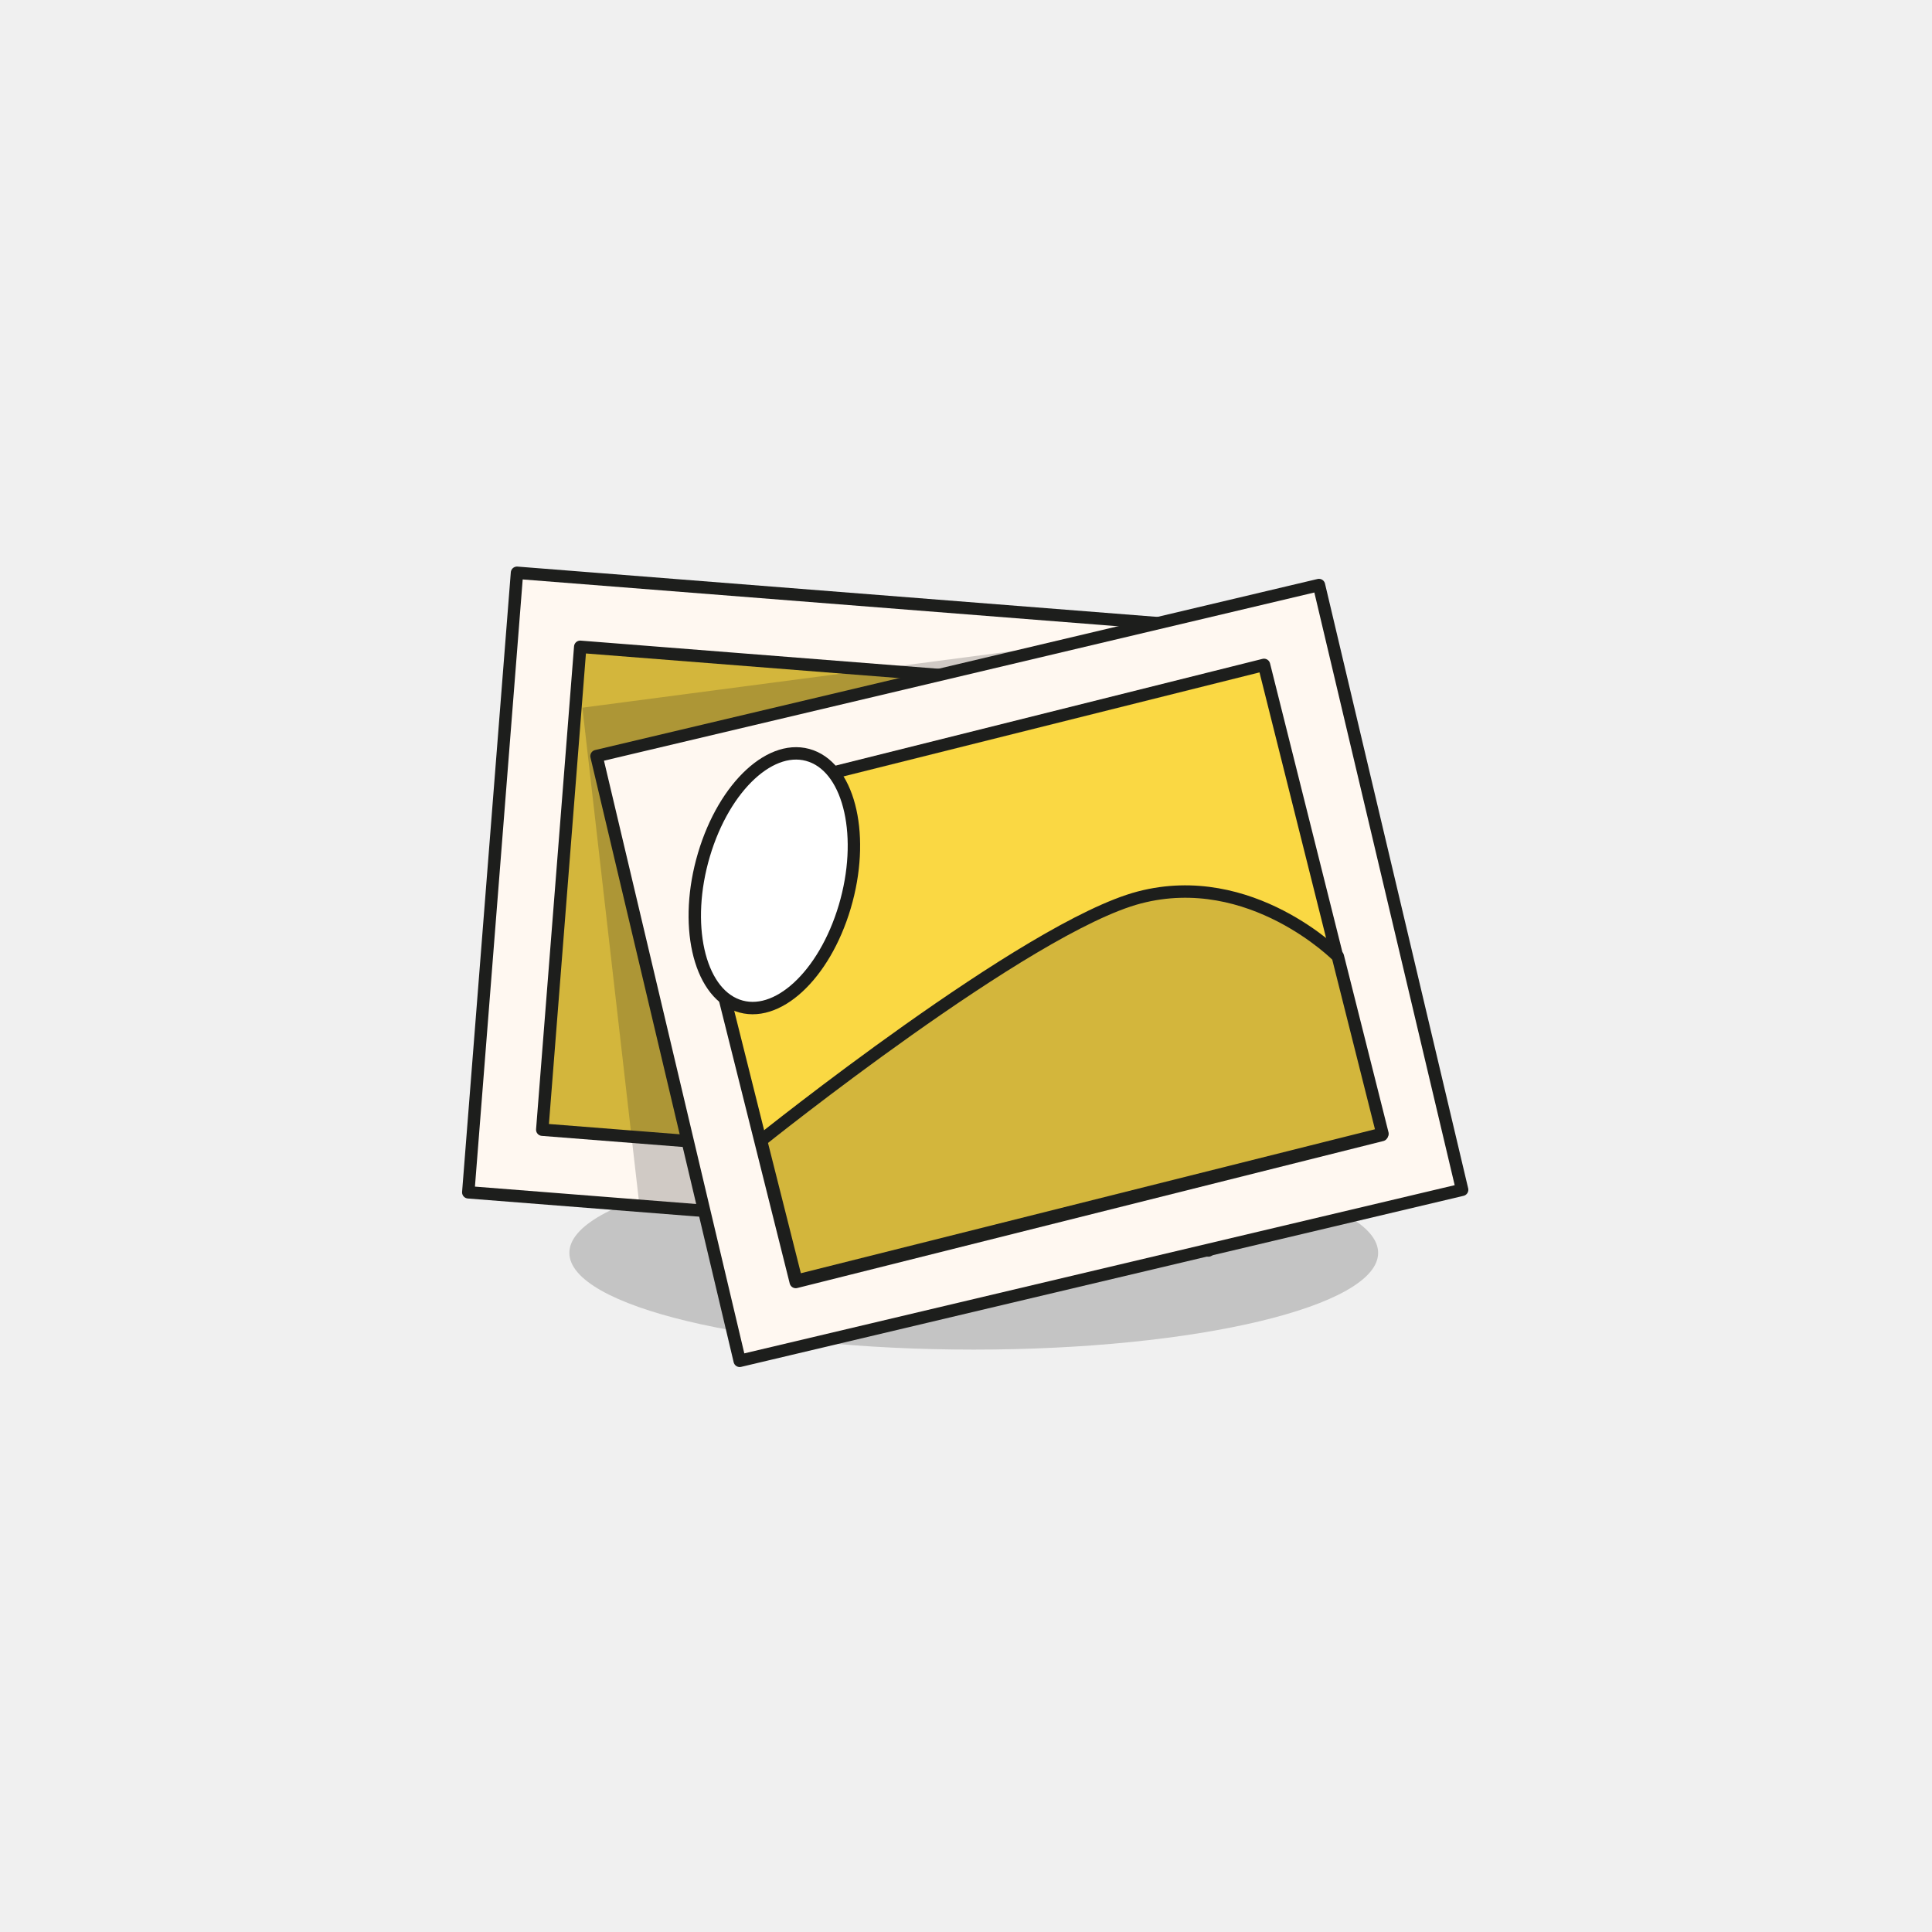
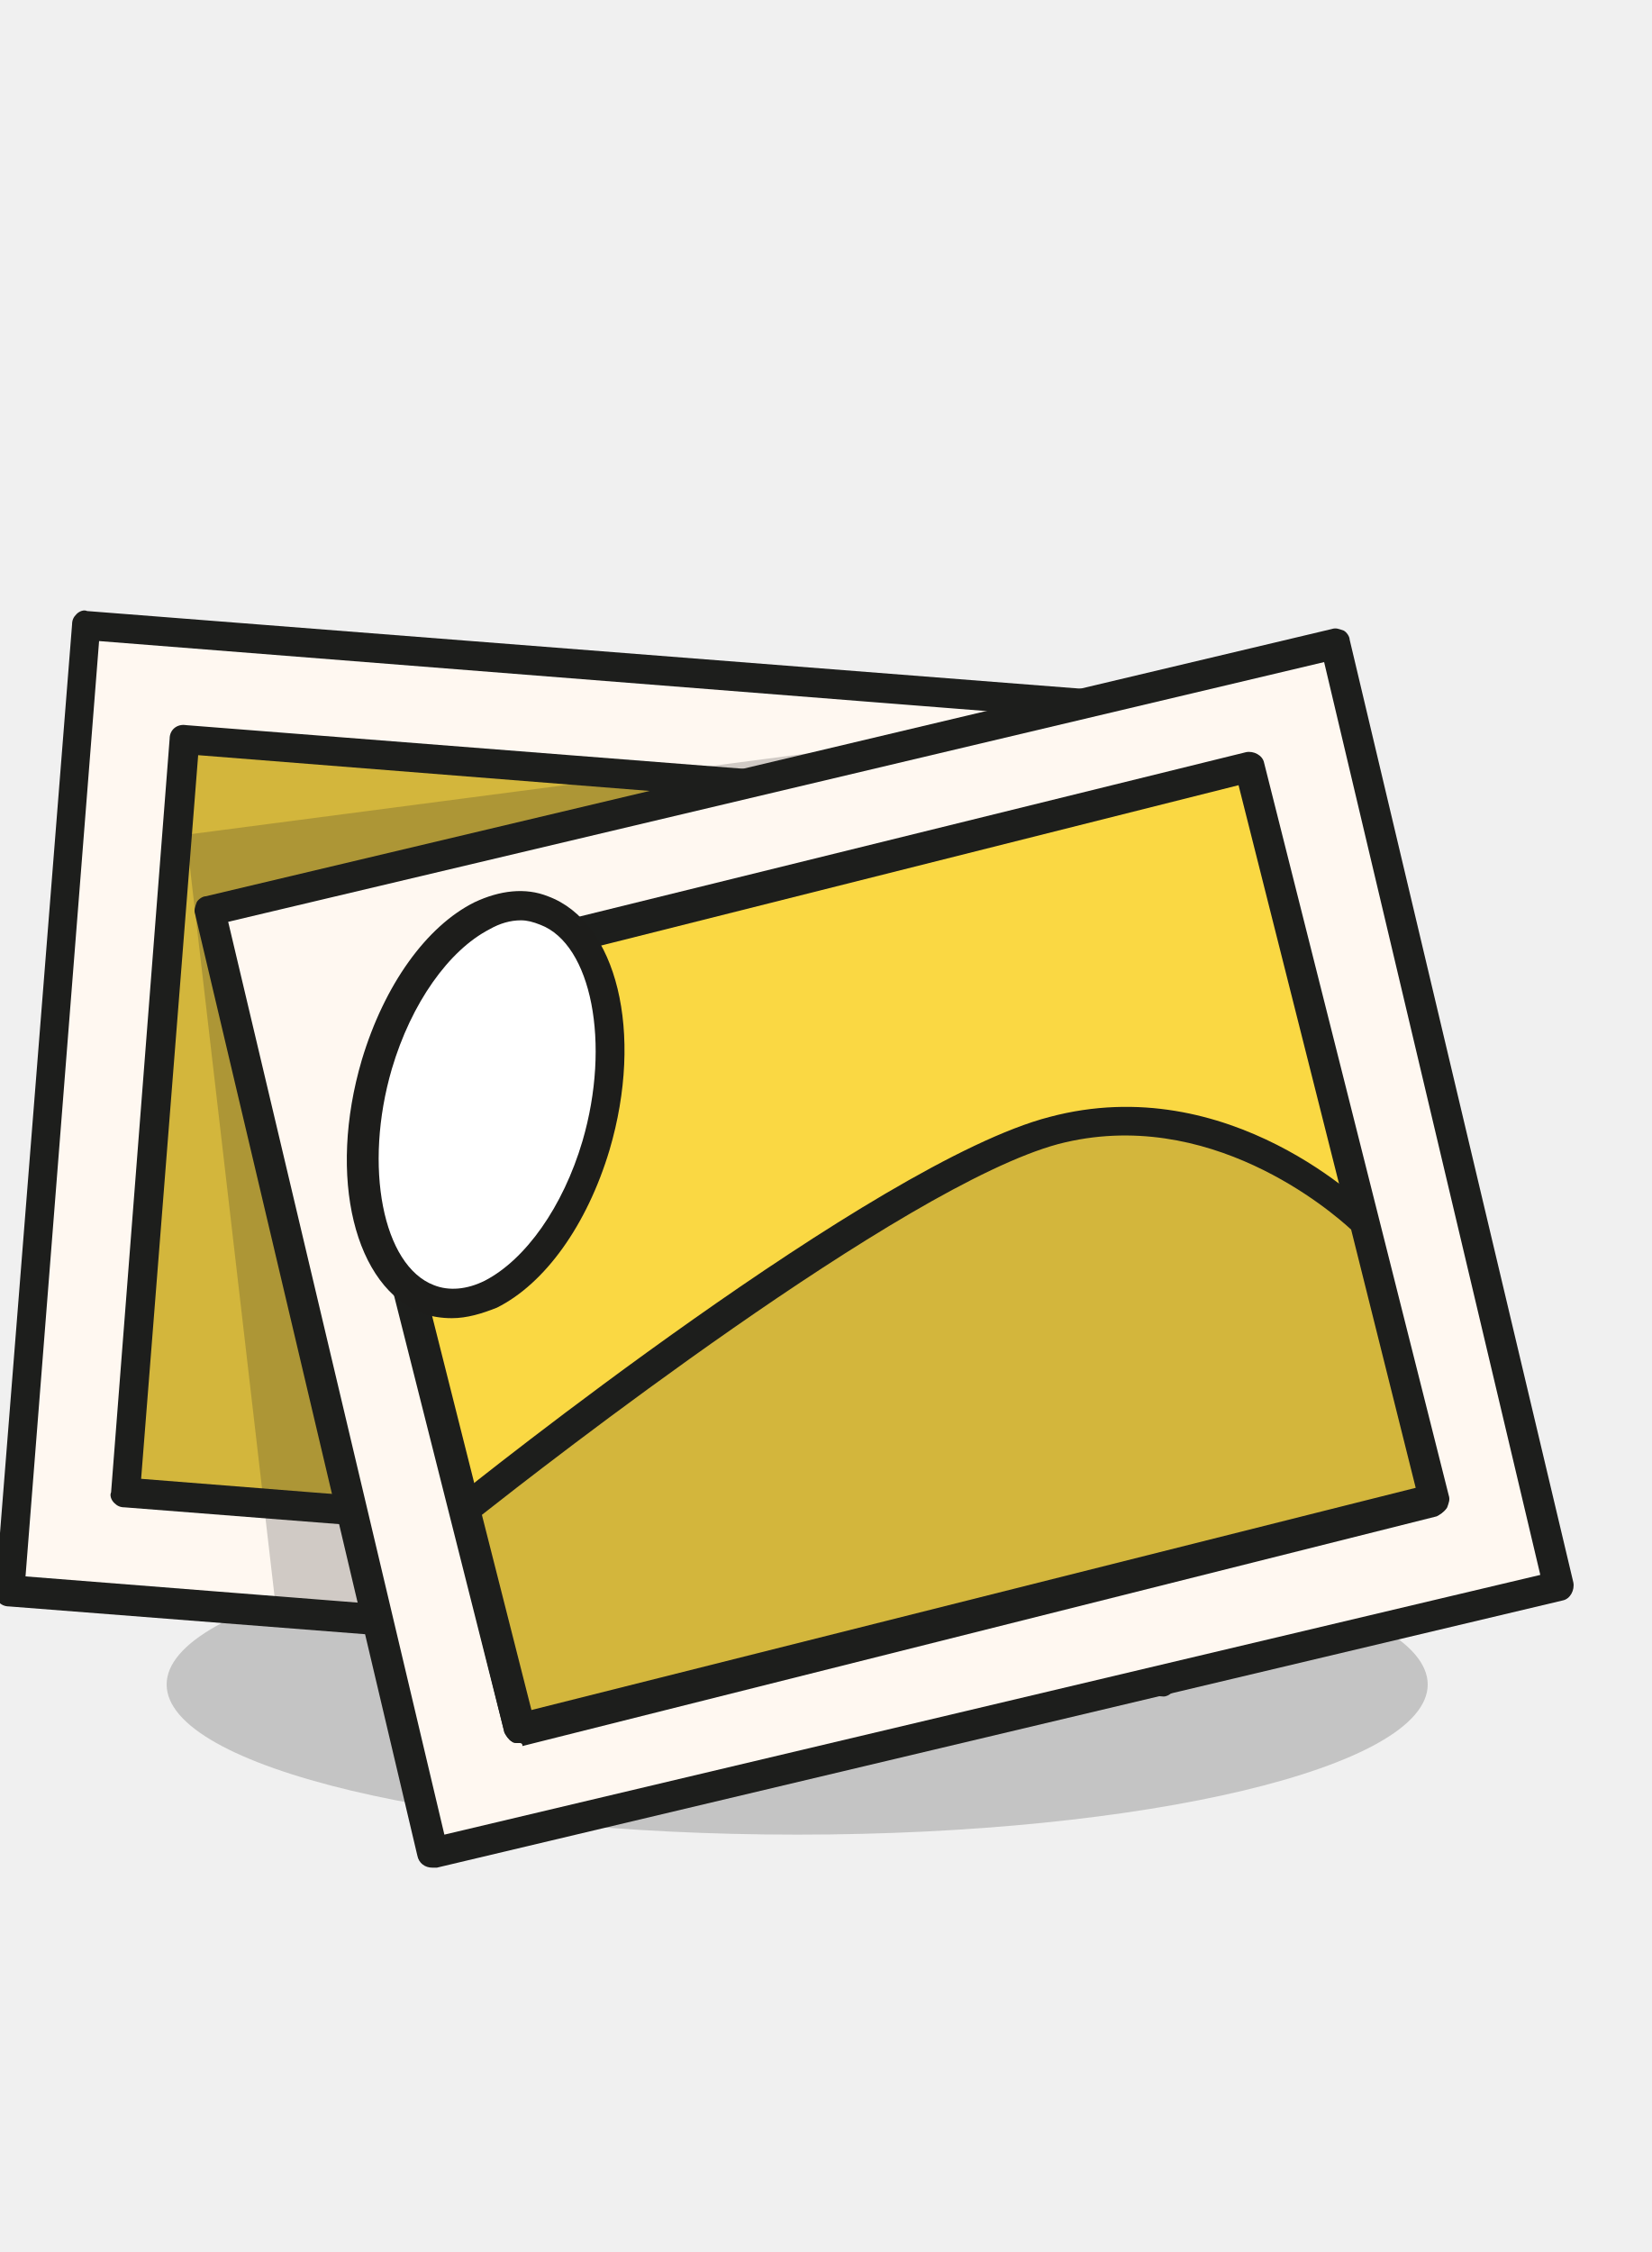
- <svg xmlns="http://www.w3.org/2000/svg" version="1.1" id="Capa_1" x="0px" y="0px" viewBox="0 0 311.5 311.5" style="enable-background:new 0 0 311.5 311.5;" xml:space="preserve">
+ <svg xmlns="http://www.w3.org/2000/svg" version="1.1" id="Capa_1" x="0px" y="0px" viewBox="0 0 110 150" style="enable-background:new 0 0 110 150;" xml:space="preserve">
  <style type="text/css">
- 	.st0{enable-background:new    ;}
- 	.st1{clip-path:url(#SVGID_2_);enable-background:new    ;}
- 	.st2{fill:#131412;}
- 	.st3{fill:#131312;}
- 	.st4{fill:#121311;}
- 	.st5{fill:#D3B63C;stroke:#1D1E1C;stroke-width:2;stroke-linecap:round;stroke-linejoin:round;stroke-miterlimit:10;}
- 	.st6{fill:#E84E42;stroke:#1D1E1C;stroke-width:2;stroke-linecap:round;stroke-linejoin:round;stroke-miterlimit:10;}
- 	.st7{fill:#1D1D1B;stroke:#1D1D1B;stroke-width:1.5;stroke-linecap:round;stroke-linejoin:round;stroke-miterlimit:10;}
- 	.st8{fill:#BBBABA;stroke:#1D1D1B;stroke-width:1.5;stroke-linecap:square;stroke-miterlimit:10;}
- 	.st9{opacity:0.2;fill:#1D1D1B;}
- 	.st10{opacity:0.21;fill:#1D1E1C;}
- 	.st11{fill:#D3B63C;stroke:#1D1E1C;stroke-width:1.5;stroke-linecap:round;stroke-linejoin:round;stroke-miterlimit:10;}
- 	.st12{fill:#FAD843;stroke:#1D1E1C;stroke-width:1.5;stroke-linecap:round;stroke-linejoin:round;stroke-miterlimit:10;}
- 	.st13{fill:#E84E42;stroke:#1D1E1C;stroke-width:1.5;stroke-linecap:round;stroke-linejoin:round;stroke-miterlimit:10;}
- 	.st14{fill:#FFFFFF;stroke:#1D1D1B;stroke-width:1.5;stroke-miterlimit:10;}
- 	.st15{fill:#FAD843;stroke:#1D1E1C;stroke-width:2;stroke-linecap:round;stroke-linejoin:round;stroke-miterlimit:10;}
- 	.st16{fill:#FFFFFF;stroke:#1D1D1B;stroke-width:2;stroke-miterlimit:10;}
- 	.st17{opacity:0.2;}
- 	.st18{fill:#1D1D1B;}
- 	.st19{fill:none;stroke:#1D1E1C;stroke-width:1.5;stroke-miterlimit:10;}
- 	.st20{fill:#1D1E1C;stroke:#1D1E1C;stroke-width:1.5;stroke-linecap:round;stroke-linejoin:round;stroke-miterlimit:10;}
- 	.st21{fill:#4AC0EE;stroke:#1D1E1C;stroke-width:1.5;stroke-linecap:round;stroke-linejoin:round;stroke-miterlimit:10;}
- 	.st22{opacity:0.21;}
- 	.st23{fill:#1D1E1C;}
- 	.st24{fill:#4AC0EE;stroke:#1D1E1C;stroke-width:2;stroke-linecap:round;stroke-linejoin:round;stroke-miterlimit:10;}
- 	.st25{fill:#FFF8F1;stroke:#1D1E1C;stroke-width:2;stroke-linecap:round;stroke-linejoin:round;stroke-miterlimit:10;}
- 	.st26{fill:#65C1BE;stroke:#000000;stroke-width:1.5;stroke-linecap:round;stroke-linejoin:round;stroke-miterlimit:10;}
- 	.st27{fill:#FFFFFF;stroke:#1D1D1B;stroke-width:1.5;stroke-linecap:round;stroke-linejoin:round;stroke-miterlimit:10;}
- 	.st28{fill:#ADADA6;stroke:#1D1D1B;stroke-width:1.5;stroke-linecap:round;stroke-linejoin:round;stroke-miterlimit:10;}
- 	.st29{fill:#8F8D8E;stroke:#1D1D1B;stroke-width:1.5;stroke-linecap:round;stroke-linejoin:round;stroke-miterlimit:10;}
- 	.st30{fill:#DADAD2;stroke:#1D1D1B;stroke-width:1.5;stroke-linecap:round;stroke-linejoin:round;stroke-miterlimit:10;}
- 	.st31{fill:#65C1BE;stroke:#000000;stroke-width:1.5;stroke-miterlimit:10;}
- 	.st32{fill:#549E9A;stroke:#000000;stroke-width:1.5;stroke-miterlimit:10;}
- 	.st33{fill:#FFFFFF;}
- 	.st34{fill:#65C1BE;stroke:#000000;stroke-width:2;stroke-miterlimit:10;}
- 	.st35{fill:#549E9A;stroke:#000000;stroke-width:2;stroke-miterlimit:10;}
- 	.st36{fill:#65C1BE;stroke:#000000;stroke-width:2;stroke-linecap:round;stroke-linejoin:round;stroke-miterlimit:10;}
- 	.st37{clip-path:url(#SVGID_4_);}
- 	.st38{fill:#DADAD2;stroke:#1D1D1B;stroke-width:1.5;stroke-miterlimit:10;}
- 	.st39{fill:#77C6C7;stroke:#1D1D1B;stroke-width:1.5;stroke-linecap:round;stroke-linejoin:round;stroke-miterlimit:10;}
- 	.st40{fill:none;stroke:#000000;stroke-width:1.5;stroke-miterlimit:10;}
- 	.st41{fill:#F0F0F0;stroke:#1D1E1C;stroke-width:1.5;stroke-miterlimit:10;}
- 	.st42{clip-path:url(#SVGID_6_);}
- 	.st43{fill:#DADAD2;stroke:#1D1D1B;stroke-width:2;stroke-miterlimit:10;}
- 	.st44{fill:none;stroke:#1D1E1C;stroke-width:2;stroke-miterlimit:10;}
- 	.st45{fill:#77C6C7;stroke:#1D1D1B;stroke-width:2;stroke-linecap:round;stroke-linejoin:round;stroke-miterlimit:10;}
- 	.st46{fill:#DADAD2;stroke:#1D1D1B;stroke-width:2;stroke-linecap:round;stroke-linejoin:round;stroke-miterlimit:10;}
- 	.st47{fill:none;stroke:#000000;stroke-width:2;stroke-miterlimit:10;}
- 	.st48{fill:#F0F0F0;stroke:#1D1E1C;stroke-width:2;stroke-miterlimit:10;}
- 	.st49{clip-path:url(#SVGID_8_);}
- 	.st50{clip-path:url(#SVGID_10_);}
- 	.st51{fill:#DBBD3E;stroke:#1D1E1C;stroke-width:1.5;stroke-miterlimit:10;}
- 	.st52{opacity:0.23;}
- 	.st53{fill:#FAD844;stroke:#1D1E1C;stroke-width:1.5;stroke-miterlimit:10;}
- 	.st54{fill:#FFFFFF;stroke:#1D1D1B;stroke-width:2;stroke-linecap:round;stroke-linejoin:round;stroke-miterlimit:10;}
- 	.st55{fill:none;stroke:#1D1D1B;stroke-width:1.5;stroke-linecap:round;stroke-linejoin:round;stroke-miterlimit:10;}
- 	.st56{fill:none;stroke:#1D1D1B;stroke-width:2;stroke-linecap:round;stroke-linejoin:round;stroke-miterlimit:10;}
- 	.st57{fill:#333333;stroke:#1D1D1B;stroke-width:1.5;stroke-linecap:square;stroke-miterlimit:10;}
- 	.st58{fill:#1D1D1B;stroke:#1D1D1B;stroke-width:2;stroke-linecap:round;stroke-linejoin:round;stroke-miterlimit:10;}
- 	.st59{fill:#BBBABA;stroke:#1D1D1B;stroke-width:2;stroke-linecap:square;stroke-miterlimit:10;}
- 	.st60{fill:#333333;stroke:#1D1D1B;stroke-width:2;stroke-linecap:square;stroke-miterlimit:10;}
+ 	.st0{fill:#1D1D1B;stroke:#1D1D1B;stroke-width:2;stroke-linecap:round;stroke-linejoin:round;stroke-miterlimit:10;}
+ 	.st1{fill:#BBBABA;stroke:#1D1D1B;stroke-width:2;stroke-linecap:square;stroke-miterlimit:10;}
+ 	.st2{fill:#FFFFFF;stroke:#1D1D1B;stroke-width:2;stroke-miterlimit:10;}
+ 	.st3{fill:#1D1D1B;}
+ 	.st4{fill:#333333;stroke:#1D1D1B;stroke-width:2;stroke-linecap:square;stroke-miterlimit:10;}
+ 	.st5{opacity:0.2;fill:#1D1D1B;}
+ 	.st6{enable-background:new    ;}
+ 	.st7{clip-path:url(#SVGID_2_);enable-background:new    ;}
+ 	.st8{fill:#131412;}
+ 	.st9{fill:#131312;}
+ 	.st10{fill:#121311;}
+ 	.st11{fill:#D3B63C;stroke:#1D1E1C;stroke-width:2;stroke-linecap:round;stroke-linejoin:round;stroke-miterlimit:10;}
+ 	.st12{fill:#E84E42;stroke:#1D1E1C;stroke-width:2;stroke-linecap:round;stroke-linejoin:round;stroke-miterlimit:10;}
+ 	.st13{fill:#1D1D1B;stroke:#1D1D1B;stroke-width:1.5;stroke-linecap:round;stroke-linejoin:round;stroke-miterlimit:10;}
+ 	.st14{fill:#BBBABA;stroke:#1D1D1B;stroke-width:1.5;stroke-linecap:square;stroke-miterlimit:10;}
+ 	.st15{opacity:0.21;fill:#1D1E1C;}
+ 	.st16{fill:#D3B63C;stroke:#1D1E1C;stroke-width:1.5;stroke-linecap:round;stroke-linejoin:round;stroke-miterlimit:10;}
+ 	.st17{fill:#FAD843;stroke:#1D1E1C;stroke-width:1.5;stroke-linecap:round;stroke-linejoin:round;stroke-miterlimit:10;}
+ 	.st18{fill:#E84E42;stroke:#1D1E1C;stroke-width:1.5;stroke-linecap:round;stroke-linejoin:round;stroke-miterlimit:10;}
+ 	.st19{fill:#FFFFFF;stroke:#1D1D1B;stroke-width:1.5;stroke-miterlimit:10;}
+ 	.st20{fill:#FAD843;stroke:#1D1E1C;stroke-width:2;stroke-linecap:round;stroke-linejoin:round;stroke-miterlimit:10;}
+ 	.st21{opacity:0.2;}
+ 	.st22{fill:none;stroke:#1D1E1C;stroke-width:1.5;stroke-miterlimit:10;}
+ 	.st23{fill:#1D1E1C;stroke:#1D1E1C;stroke-width:1.5;stroke-linecap:round;stroke-linejoin:round;stroke-miterlimit:10;}
+ 	.st24{fill:#4AC0EE;stroke:#1D1E1C;stroke-width:1.5;stroke-linecap:round;stroke-linejoin:round;stroke-miterlimit:10;}
+ 	.st25{opacity:0.21;}
+ 	.st26{fill:#1D1E1C;}
+ 	.st27{fill:#4AC0EE;stroke:#1D1E1C;stroke-width:2;stroke-linecap:round;stroke-linejoin:round;stroke-miterlimit:10;}
+ 	.st28{fill:#FFF8F1;stroke:#1D1E1C;stroke-width:2;stroke-linecap:round;stroke-linejoin:round;stroke-miterlimit:10;}
+ 	.st29{fill:#65C1BE;stroke:#000000;stroke-width:1.5;stroke-linecap:round;stroke-linejoin:round;stroke-miterlimit:10;}
+ 	.st30{fill:#FFFFFF;stroke:#1D1D1B;stroke-width:1.5;stroke-linecap:round;stroke-linejoin:round;stroke-miterlimit:10;}
+ 	.st31{fill:#ADADA6;stroke:#1D1D1B;stroke-width:1.5;stroke-linecap:round;stroke-linejoin:round;stroke-miterlimit:10;}
+ 	.st32{fill:#8F8D8E;stroke:#1D1D1B;stroke-width:1.5;stroke-linecap:round;stroke-linejoin:round;stroke-miterlimit:10;}
+ 	.st33{fill:#DADAD2;stroke:#1D1D1B;stroke-width:1.5;stroke-linecap:round;stroke-linejoin:round;stroke-miterlimit:10;}
+ 	.st34{fill:#65C1BE;stroke:#000000;stroke-width:1.5;stroke-miterlimit:10;}
+ 	.st35{fill:#549E9A;stroke:#000000;stroke-width:1.5;stroke-miterlimit:10;}
+ 	.st36{fill:#FFFFFF;}
+ 	.st37{fill:#65C1BE;stroke:#000000;stroke-width:2;stroke-miterlimit:10;}
+ 	.st38{fill:#549E9A;stroke:#000000;stroke-width:2;stroke-miterlimit:10;}
+ 	.st39{fill:#65C1BE;stroke:#000000;stroke-width:2;stroke-linecap:round;stroke-linejoin:round;stroke-miterlimit:10;}
+ 	.st40{clip-path:url(#SVGID_4_);}
+ 	.st41{fill:#DADAD2;stroke:#1D1D1B;stroke-width:1.5;stroke-miterlimit:10;}
+ 	.st42{fill:#77C6C7;stroke:#1D1D1B;stroke-width:1.5;stroke-linecap:round;stroke-linejoin:round;stroke-miterlimit:10;}
+ 	.st43{fill:none;stroke:#000000;stroke-width:1.5;stroke-miterlimit:10;}
+ 	.st44{fill:#F0F0F0;stroke:#1D1E1C;stroke-width:1.5;stroke-miterlimit:10;}
+ 	.st45{clip-path:url(#SVGID_6_);}
+ 	.st46{fill:#DADAD2;stroke:#1D1D1B;stroke-width:2;stroke-miterlimit:10;}
+ 	.st47{fill:none;stroke:#1D1E1C;stroke-width:2;stroke-miterlimit:10;}
+ 	.st48{fill:#77C6C7;stroke:#1D1D1B;stroke-width:2;stroke-linecap:round;stroke-linejoin:round;stroke-miterlimit:10;}
+ 	.st49{fill:#DADAD2;stroke:#1D1D1B;stroke-width:2;stroke-linecap:round;stroke-linejoin:round;stroke-miterlimit:10;}
+ 	.st50{fill:none;stroke:#000000;stroke-width:2;stroke-miterlimit:10;}
+ 	.st51{fill:#F0F0F0;stroke:#1D1E1C;stroke-width:2;stroke-miterlimit:10;}
+ 	.st52{clip-path:url(#SVGID_8_);}
+ 	.st53{clip-path:url(#SVGID_10_);}
+ 	.st54{fill:#DBBD3E;stroke:#1D1E1C;stroke-width:1.5;stroke-miterlimit:10;}
+ 	.st55{opacity:0.23;}
+ 	.st56{fill:#FAD844;stroke:#1D1E1C;stroke-width:1.5;stroke-miterlimit:10;}
+ 	.st57{fill:#FFFFFF;stroke:#1D1D1B;stroke-width:2;stroke-linecap:round;stroke-linejoin:round;stroke-miterlimit:10;}
+ 	.st58{fill:none;stroke:#1D1D1B;stroke-width:1.5;stroke-linecap:round;stroke-linejoin:round;stroke-miterlimit:10;}
+ 	.st59{fill:none;stroke:#1D1D1B;stroke-width:2;stroke-linecap:round;stroke-linejoin:round;stroke-miterlimit:10;}
+ 	.st60{fill:#333333;stroke:#1D1D1B;stroke-width:1.5;stroke-linecap:square;stroke-miterlimit:10;}
	.st61{fill:#FFFFFF;stroke:#1D1D1B;stroke-width:1.55;stroke-miterlimit:10;}
	.st62{fill:#DBBD3E;stroke:#1D1E1C;stroke-width:2;stroke-miterlimit:10;}
	.st63{fill:#FAD844;stroke:#1D1E1C;stroke-width:2;stroke-miterlimit:10;}
	.st64{fill:none;stroke:#1D1E1C;stroke-width:1.5;stroke-linecap:round;stroke-linejoin:round;stroke-miterlimit:10;}
	.st65{fill:none;stroke:#1D1E1C;stroke-width:2;stroke-linecap:round;stroke-linejoin:round;stroke-miterlimit:10;}
	.st66{fill:url(#);}
	.st67{fill:#FFFFFF;stroke:#1D1E1C;stroke-width:1.5;stroke-linecap:round;stroke-linejoin:round;stroke-miterlimit:10;}
	.st68{fill:#CC413A;stroke:#1D1E1C;stroke-width:1.5;stroke-linecap:round;stroke-linejoin:round;stroke-miterlimit:10;}
	.st69{opacity:0.26;fill:#1D1E1C;}
	.st70{fill:#EEEEEE;stroke:#1D1E1C;stroke-width:1.5;stroke-miterlimit:10;}
	.st71{fill:#1D1E1C;stroke:#1D1E1C;stroke-width:1.5;stroke-miterlimit:10;}
	.st72{fill:#C1C1BF;stroke:#1D1D1B;stroke-width:1.5;stroke-linecap:round;stroke-linejoin:round;stroke-miterlimit:10;}
	.st73{fill:#AFAFA8;stroke:#1D1D1B;stroke-width:1.5;stroke-linecap:round;stroke-linejoin:round;stroke-miterlimit:10;}
	.st74{fill:#C1C1BF;}
	.st75{fill:#1D1E1C;stroke:#1D1E1C;stroke-width:2;stroke-linecap:round;stroke-linejoin:round;stroke-miterlimit:10;}
	.st76{fill:#549E9A;stroke:#000000;stroke-width:2;stroke-linecap:round;stroke-linejoin:round;stroke-miterlimit:10;}
	.st77{fill:#ADADA6;stroke:#1D1D1B;stroke-width:2;stroke-linecap:round;stroke-linejoin:round;stroke-miterlimit:10;}
	.st78{fill:#8F8D8E;stroke:#1D1D1B;stroke-width:2;stroke-linecap:round;stroke-linejoin:round;stroke-miterlimit:10;}
	.st79{clip-path:url(#SVGID_12_);enable-background:new    ;}
	.st80{fill:#0F0F0E;}
	.st81{clip-path:url(#SVGID_14_);enable-background:new    ;}
	.st82{fill:#111110;}
	.st83{fill:#10100F;}
	.st84{fill:#484747;}
	.st85{clip-path:url(#SVGID_16_);enable-background:new    ;}
	.st86{fill:#4A494A;}
	.st87{fill:#151513;}
	.st88{clip-path:url(#SVGID_18_);enable-background:new    ;}
	.st89{fill:#121211;}
	.st90{fill:#131311;}
	.st91{clip-path:url(#SVGID_20_);enable-background:new    ;}
	.st92{clip-path:url(#SVGID_22_);enable-background:new    ;}
	.st93{clip-path:url(#SVGID_24_);enable-background:new    ;}
	.st94{fill:#656465;}
	.st95{clip-path:url(#SVGID_26_);enable-background:new    ;}
	.st96{fill:#595758;}
	.st97{fill:#5C5A5B;}
	.st98{fill:#5E5D5E;}
	.st99{clip-path:url(#SVGID_28_);enable-background:new    ;}
	.st100{fill:#565555;}
	.st101{fill:#535252;}
	.st102{fill:#504F50;}
	.st103{fill:#4D4C4D;}
	.st104{clip-path:url(#SVGID_30_);enable-background:new    ;}
	.st105{clip-path:url(#SVGID_32_);enable-background:new    ;}
	.st106{clip-path:url(#SVGID_34_);enable-background:new    ;}
	.st107{clip-path:url(#SVGID_36_);enable-background:new    ;}
	.st108{fill:#484748;}
	.st109{clip-path:url(#SVGID_38_);enable-background:new    ;}
	.st110{clip-path:url(#SVGID_40_);enable-background:new    ;}
	.st111{clip-path:url(#SVGID_42_);enable-background:new    ;}
	.st112{clip-path:url(#SVGID_44_);enable-background:new    ;}
	.st113{clip-path:url(#SVGID_46_);enable-background:new    ;}
	.st114{clip-path:url(#SVGID_48_);enable-background:new    ;}
	.st115{clip-path:url(#SVGID_50_);enable-background:new    ;}
	.st116{clip-path:url(#SVGID_52_);enable-background:new    ;}
	.st117{clip-path:url(#SVGID_54_);enable-background:new    ;}
	.st118{clip-path:url(#SVGID_56_);enable-background:new    ;}
	.st119{clip-path:url(#SVGID_58_);enable-background:new    ;}
	.st120{clip-path:url(#SVGID_60_);enable-background:new    ;}
	.st121{clip-path:url(#SVGID_62_);enable-background:new    ;}
	.st122{clip-path:url(#SVGID_64_);enable-background:new    ;}
	.st123{clip-path:url(#SVGID_66_);enable-background:new    ;}
	.st124{clip-path:url(#SVGID_68_);enable-background:new    ;}
	.st125{fill:#595859;}
	.st126{clip-path:url(#SVGID_70_);enable-background:new    ;}
	.st127{clip-path:url(#SVGID_72_);enable-background:new    ;}
	.st128{clip-path:url(#SVGID_74_);enable-background:new    ;}
	.st129{fill:#585758;}
	.st130{clip-path:url(#SVGID_76_);enable-background:new    ;}
	.st131{clip-path:url(#SVGID_78_);enable-background:new    ;}
	.st132{clip-path:url(#SVGID_80_);enable-background:new    ;}
	.st133{clip-path:url(#SVGID_82_);enable-background:new    ;}
	.st134{clip-path:url(#SVGID_84_);enable-background:new    ;}
	.st135{clip-path:url(#SVGID_86_);enable-background:new    ;}
	.st136{clip-path:url(#SVGID_88_);enable-background:new    ;}
	.st137{clip-path:url(#SVGID_90_);enable-background:new    ;}
	.st138{clip-path:url(#SVGID_92_);enable-background:new    ;}
	.st139{clip-path:url(#SVGID_94_);enable-background:new    ;}
	.st140{clip-path:url(#SVGID_96_);enable-background:new    ;}
	.st141{clip-path:url(#SVGID_98_);enable-background:new    ;}
	.st142{clip-path:url(#SVGID_100_);enable-background:new    ;}
	.st143{clip-path:url(#SVGID_102_);enable-background:new    ;}
	.st144{clip-path:url(#SVGID_104_);enable-background:new    ;}
	.st145{clip-path:url(#SVGID_106_);enable-background:new    ;}
	.st146{fill:#7D7B7C;}
	.st147{fill:#191918;}
	.st148{clip-path:url(#SVGID_108_);enable-background:new    ;}
	.st149{clip-path:url(#SVGID_110_);enable-background:new    ;}
	.st150{clip-path:url(#SVGID_112_);enable-background:new    ;}
	.st151{clip-path:url(#SVGID_114_);enable-background:new    ;}
	.st152{clip-path:url(#SVGID_116_);enable-background:new    ;}
	.st153{clip-path:url(#SVGID_118_);enable-background:new    ;}
	.st154{clip-path:url(#SVGID_120_);enable-background:new    ;}
	.st155{clip-path:url(#SVGID_122_);enable-background:new    ;}
	.st156{clip-path:url(#SVGID_124_);enable-background:new    ;}
	.st157{clip-path:url(#SVGID_126_);enable-background:new    ;}
	.st158{clip-path:url(#SVGID_128_);enable-background:new    ;}
	.st159{clip-path:url(#SVGID_130_);enable-background:new    ;}
	.st160{fill:#FFFFFF;stroke:#1D1D1B;stroke-width:2;stroke-linecap:round;stroke-miterlimit:10;}
+ 	.st161{fill:#FFF8F1;}
+ 	.st162{fill:#D3B63C;}
+ 	.st163{fill:#FAD843;}
</style>
-   <ellipse class="st10" cx="157" cy="202" rx="65.2" ry="15.6" />
  <g>
-     <rect x="79.3" y="97" transform="matrix(-0.9969 -7.838677e-02 7.838677e-02 -0.9969 266.2811 304.5369)" class="st25" width="119.7" height="100.2" />
-     <rect x="90.4" y="108" transform="matrix(-0.9969 -7.838677e-02 7.838677e-02 -0.9969 266.2811 304.5369)" class="st5" width="97.5" height="78.1" />
+     <g class="st25">
+       <ellipse class="st26" cx="53.1" cy="112.2" rx="42" ry="10" />
+     </g>
+     <g>
+       <g>
+         <rect x="3" y="44.5" transform="matrix(-0.9969 -7.838677e-02 7.838677e-02 -0.9969 76.989 156.6059)" class="st161" width="77.1" height="64.5" />
+         <path class="st26" d="M77.5,113C77.4,113,77.4,113,77.5,113l-76.9-6c-0.6,0-1-0.5-0.9-1.1l5.1-64.3c0-0.3,0.1-0.5,0.3-0.7     s0.5-0.3,0.7-0.2l76.8,6c0.6,0,1,0.5,0.9,1.1L78.4,112c0,0.3-0.1,0.5-0.3,0.7C77.9,112.9,77.7,113,77.5,113z M1.7,105l74.8,5.9     l4.9-62.3L6.6,42.7L1.7,105z" />
+       </g>
+       <g>
+         <rect x="10.2" y="51.6" transform="matrix(-0.9969 -7.838677e-02 7.838677e-02 -0.9969 76.989 156.6059)" class="st162" width="62.8" height="50.3" />
+         <path class="st26" d="M70.9,105.3C70.9,105.3,70.8,105.3,70.9,105.3l-62.6-4.9c-0.3,0-0.5-0.1-0.7-0.3c-0.2-0.2-0.3-0.5-0.2-0.7     l3.9-50.2c0-0.6,0.5-1,1.1-0.9l62.6,4.9c0.3,0,0.5,0.1,0.7,0.3c0.2,0.2,0.3,0.5,0.2,0.7l-3.9,50.2     C71.8,104.9,71.4,105.3,70.9,105.3z M9.4,98.5l60.6,4.8l3.8-48.2l-60.6-4.8L9.4,98.5z" />
+       </g>
+     </g>
+     <g class="st25">
+       <polygon class="st26" points="94.5,94.6 88.8,45.6 12.4,55.6 18.4,107.3 33.8,108.2   " />
+     </g>
+     <g>
+       <rect x="20.3" y="50.9" transform="matrix(-0.9731 0.2304 -0.2304 -0.9731 135.3315 150.4511)" class="st161" width="77.1" height="64.5" />
+       <path class="st26" d="M28.8,124.4c-0.5,0-0.9-0.3-1-0.8L13,60.9c-0.1-0.3,0-0.5,0.1-0.8c0.1-0.2,0.4-0.4,0.6-0.4l75-17.8    c0.3-0.1,0.5,0,0.8,0.1c0.2,0.1,0.4,0.4,0.4,0.6l14.9,62.8c0.1,0.5-0.2,1.1-0.7,1.2l-75,17.8C29,124.4,28.9,124.4,28.8,124.4z     M15.2,61.4l14.4,60.8l73-17.3L88.2,44.1L15.2,61.4z" />
+     </g>
+     <g>
+       <path class="st163" d="M31.9,63.9c0.2,0.3,0.5,0.6,0.7,0.9c0.3,0.7,0.7,1.3,1,2c0.5,1.2,0.5,2.8,0.3,4.1c-0.3,1.2-0.9,2.7-1.8,3.6    c-0.3,0.3-0.4,0.3-0.8,0.7c-0.4,0.4-0.6,0.6-1,0.8c-1.1,0.7-2.3,1.1-3.7,1.2c-0.5,0-1-0.1-1.5-0.1l9.6,38l60.9-15.3L83.3,51.1    L31.9,63.9z" />
+       <path class="st26" d="M34.6,116.1c-0.2,0-0.4,0-0.5-0.1c-0.2-0.1-0.4-0.4-0.5-0.6l-9.6-38c-0.1-0.3,0-0.6,0.2-0.9    c0.2-0.2,0.5-0.4,0.8-0.4l1.4,0.1c1.1-0.1,2.2-0.4,3.1-1.1c0.3-0.2,0.4-0.2,0.6-0.4l0.3-0.3c0.2-0.1,0.3-0.2,0.4-0.3    c0.1-0.1,0.2-0.2,0.4-0.3c0.7-0.7,1.3-1.9,1.5-3.1c0.2-1.2,0.2-2.6-0.2-3.5c-0.2-0.5-0.5-1.1-0.8-1.6l-0.2-0.4    c-0.1-0.2-0.3-0.4-0.5-0.7c-0.2-0.3-0.3-0.6-0.2-1c0.1-0.3,0.4-0.6,0.7-0.7L83,50.1c0.5-0.1,1.1,0.2,1.2,0.7l12.3,48.8    c0.1,0.3,0,0.5-0.1,0.8c-0.1,0.2-0.4,0.4-0.6,0.5l-60.9,15.3C34.8,116.1,34.7,116.1,34.6,116.1z M26.4,78.2l9,35.7l58.9-14.8    L82.5,52.3L33.6,64.6l0.1,0.1c0.3,0.6,0.6,1.2,0.9,1.8c0.5,1.3,0.6,3.1,0.3,4.6c-0.3,1.5-1.1,3.1-2.1,4.1    c-0.2,0.2-0.3,0.3-0.5,0.5l-0.6,0.5c-0.3,0.2-0.5,0.5-0.9,0.7c-1.2,0.8-2.6,1.2-4.1,1.4C26.6,78.2,26.5,78.2,26.4,78.2L26.4,78.2z    " />
+     </g>
+     <g>
+       <path class="st36" d="M39.7,76.2c-2.1,7.2-7.1,11.7-11.1,10.3c-4-1.5-5.6-8.5-3.5-15.6s7.1-11.7,11.1-10.3    C40.3,62.1,41.8,69.1,39.7,76.2z" />
+       <path class="st3" d="M30.1,87.8c-0.7,0-1.3-0.1-1.9-0.3c-4.6-1.7-6.4-9.1-4.1-16.9c1.5-5,4.3-8.9,7.5-10.5c1.7-0.8,3.4-1,4.9-0.4    c4.6,1.7,6.4,9.1,4.1,16.9c-1.5,5-4.3,8.9-7.5,10.5C32.1,87.5,31.1,87.8,30.1,87.8z M34.7,61.3c-0.7,0-1.4,0.2-2.1,0.6    c-2.7,1.4-5.2,4.9-6.5,9.3c-1.9,6.5-0.6,13.1,2.8,14.4c1,0.4,2.2,0.3,3.4-0.3c2.7-1.4,5.2-4.9,6.5-9.3l0,0    c1.9-6.5,0.6-13.1-2.8-14.4C35.5,61.4,35.1,61.3,34.7,61.3z" />
+     </g>
+     <g>
+       <path class="st162" d="M31,100.5c0,0,27.7-22.2,39.3-25.2c11.6-3,20.6,6.1,20.6,6.1l4.6,18.4l-60.9,15.3L31,100.5z" />
+       <path class="st26" d="M34.6,116.1c-0.2,0-0.4,0-0.5-0.1c-0.2-0.1-0.4-0.4-0.5-0.6L30,100.8c-0.1-0.4,0-0.8,0.3-1    c1.1-0.9,28-22.4,39.6-25.4c12-3.2,21.2,6,21.6,6.4c0.1,0.1,0.2,0.3,0.3,0.5l4.6,18.4c0.1,0.3,0,0.5-0.1,0.8    c-0.1,0.2-0.4,0.4-0.6,0.5l-60.9,15.3C34.8,116.1,34.7,116.1,34.6,116.1z M32.1,100.9l3.3,13l58.9-14.8L90,81.9    c-1.3-1.2-9.5-8.3-19.5-5.7C60.1,79,35.9,97.9,32.1,100.9z" />
+     </g>
  </g>
-   <polygon class="st10" points="221.3,174.8 212.5,98.5 93.9,114.1 103.1,194.4 127,195.8 " />
-   <rect x="106.2" y="106.8" transform="matrix(-0.9731 0.2304 -0.2304 -0.9731 363.6937 271.2897)" class="st25" width="119.7" height="100.2" />
-   <path class="st15" d="M124.2,127.1c0.4,0.4,0.7,0.9,1,1.4c0.5,1,1.1,2.1,1.5,3.2c0.7,1.9,0.8,4.4,0.4,6.3c-0.4,1.9-1.4,4.1-2.8,5.6  c-0.4,0.4-0.6,0.5-1.2,1.1c-0.7,0.6-0.9,0.9-1.6,1.2c-1.7,1.1-3.6,1.8-5.7,1.9c-0.8-0.1-1.5-0.1-2.3-0.2l14.8,59.1l94.5-23.7  l-19-75.8L124.2,127.1z" />
-   <path class="st16" d="M136.2,146.2c-3.3,11.1-11,18.2-17.3,15.9c-6.3-2.3-8.7-13.2-5.4-24.3c3.3-11.1,11-18.2,17.3-15.9  C137.1,124.2,139.5,135.1,136.2,146.2z" />
-   <path class="st5" d="M122.7,183.9c0,0,43-34.5,61-39.2c18-4.7,32,9.5,32,9.5l7.2,28.6l-94.5,23.7L122.7,183.9z" />
</svg>
